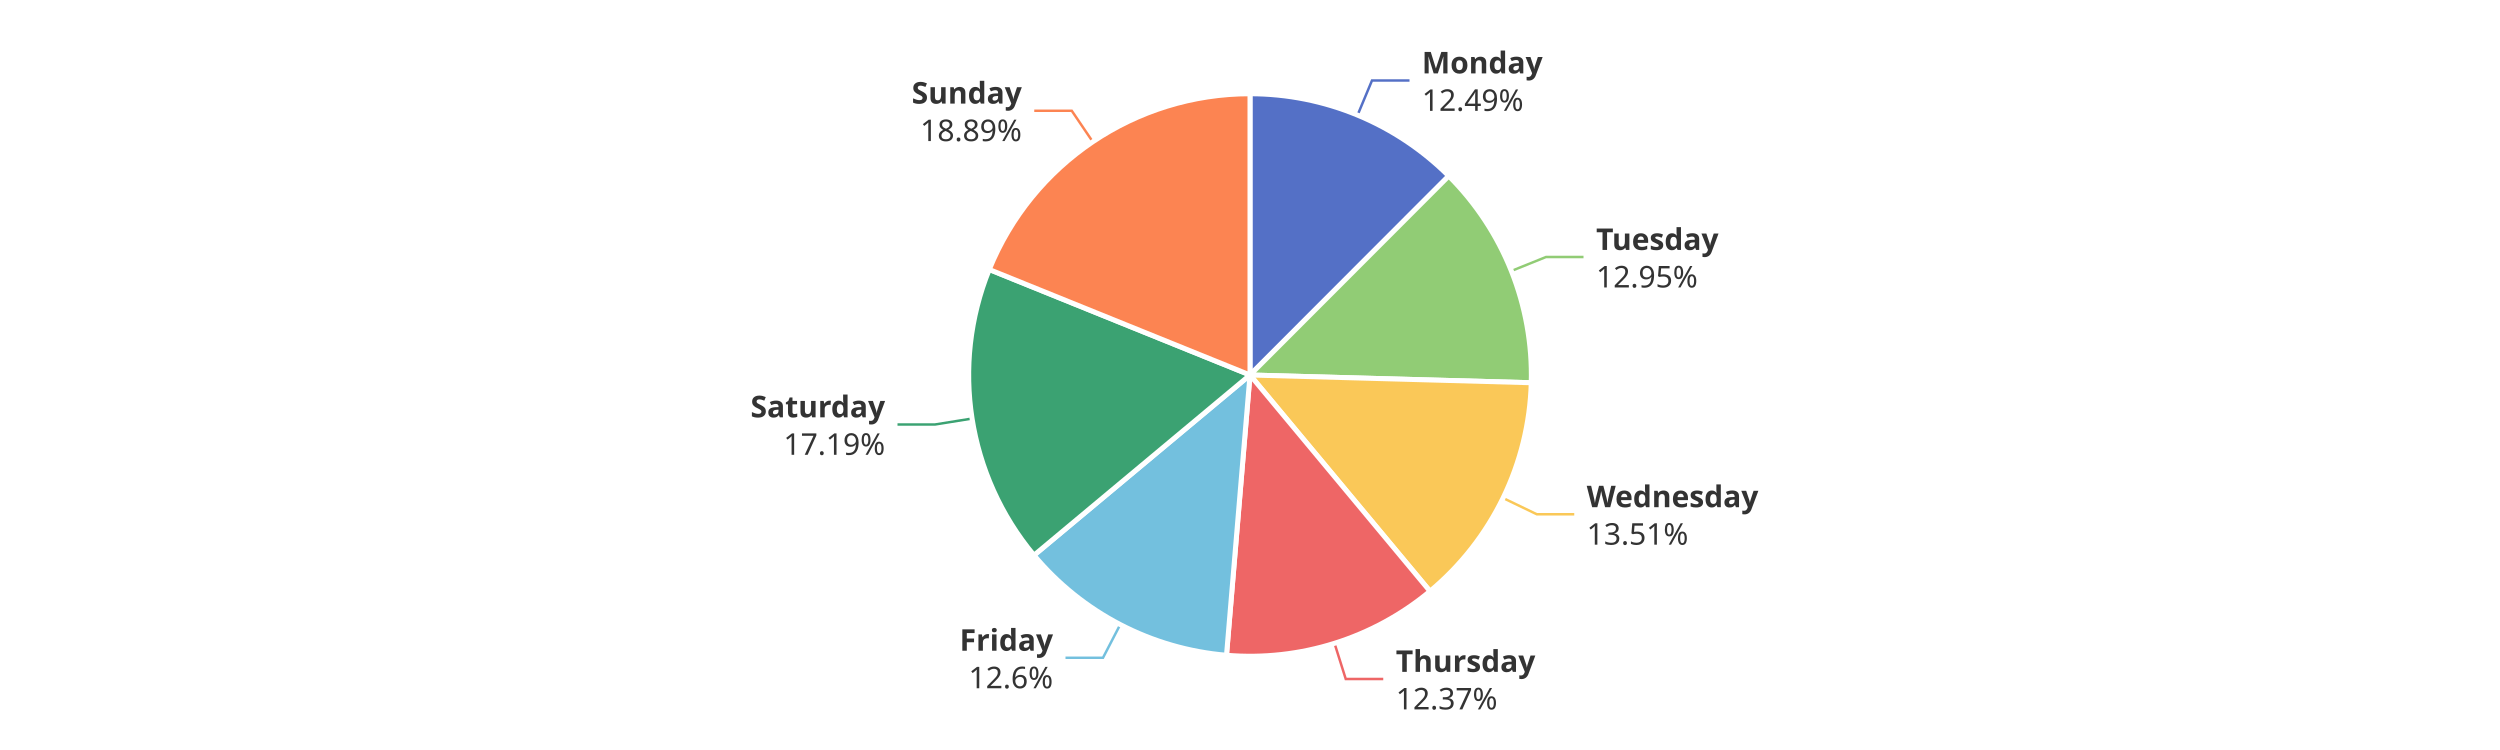
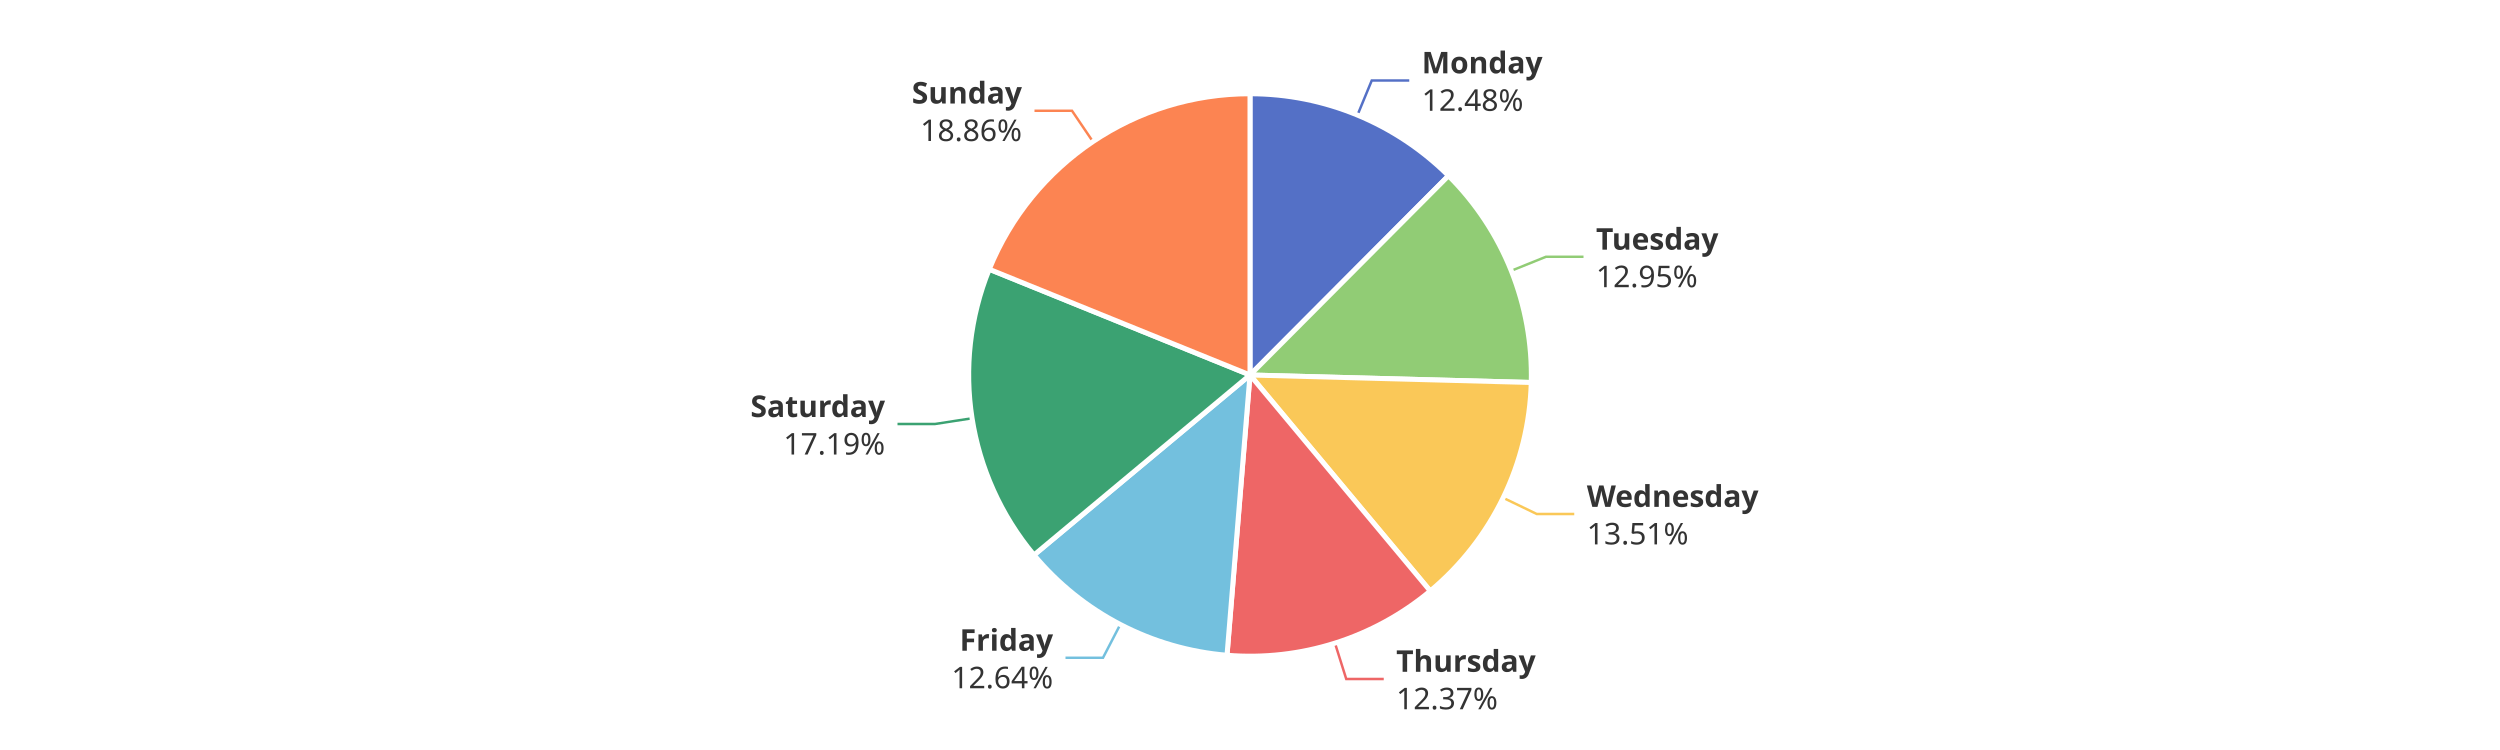
<svg xmlns="http://www.w3.org/2000/svg" width="1000" height="300" version="1.1" baseProfile="full" viewBox="0 0 1000 300">
  <rect width="1000" height="300" x="0" y="0" id="0" fill="#ffffff" />
-   <polyline points="543 46.1 548.8 32.2 563.8 32.2" fill="none" stroke="#5470c6" />
-   <polyline points="604.5 108.4 618.4 102.8 633.4 102.8" fill="none" stroke="#91cc75" />
-   <polyline points="601.2 199.2 614.7 205.7 629.7 205.7" fill="none" stroke="#fac858" />
-   <polyline points="533.8 257.3 538.3 271.6 553.3 271.6" fill="none" stroke="#ee6666" />
+   <polyline points="543 46 548.7 32.2 563.7 32.2" fill="none" stroke="#5470c6" />
+   <polyline points="604.5 108.3 618.4 102.7 633.4 102.7" fill="none" stroke="#91cc75" />
+   <polyline points="601.2 199.1 614.7 205.6 629.7 205.6" fill="none" stroke="#fac858" />
+   <polyline points="534 257.3 538.5 271.6 553.5 271.6" fill="none" stroke="#ee6666" />
  <polyline points="448.1 249.8 441.2 263.1 426.2 263.1" fill="none" stroke="#73c0de" />
-   <polyline points="388.9 167.4 374 169.8 359 169.8" fill="none" stroke="#3ba272" />
-   <polyline points="437.1 56.7 428.7 44.3 413.7 44.3" fill="none" stroke="#fc8452" />
-   <path d="M500 37.5A112.5 112.5 0 0 1 579.5 70.4L500 150Z" fill="#5470c6" stroke="#fff" stroke-width="2" stroke-linejoin="round" />
-   <path d="M579.5 70.4A112.5 112.5 0 0 1 612.5 153.1L500 150Z" fill="#91cc75" stroke="#fff" stroke-width="2" stroke-linejoin="round" />
-   <path d="M612.5 153.1A112.5 112.5 0 0 1 572 236.5L500 150Z" fill="#fac858" stroke="#fff" stroke-width="2" stroke-linejoin="round" />
-   <path d="M572 236.5A112.5 112.5 0 0 1 490.6 262.1L500 150Z" fill="#ee6666" stroke="#fff" stroke-width="2" stroke-linejoin="round" />
-   <path d="M490.6 262.1A112.5 112.5 0 0 1 413.6 222.1L500 150Z" fill="#73c0de" stroke="#fff" stroke-width="2" stroke-linejoin="round" />
-   <path d="M413.6 222.1A112.5 112.5 0 0 1 395.7 107.8L500 150Z" fill="#3ba272" stroke="#fff" stroke-width="2" stroke-linejoin="round" />
-   <path d="M395.7 107.8A112.5 112.5 0 0 1 500 37.5L500 150Z" fill="#fc8452" stroke="#fff" stroke-width="2" stroke-linejoin="round" />
-   <path d="M0 -15l42.8 0l0 30l-42.8 0Z" transform="translate(568.7598 32.192)" fill="none" />
-   <text dominant-baseline="central" text-anchor="start" style="font-size:12px;font-family:sans-serif;font-weight:bold;" y="-7.5" transform="translate(568.7598 32.192)" fill="#333" stroke="rgb(255,255,255)" stroke-width="2" paint-order="stroke" stroke-miterlimit="2">Monday</text>
-   <text dominant-baseline="central" text-anchor="start" style="font-size:12px;font-family:sans-serif;" y="7.5" transform="translate(568.7598 32.192)" fill="#333" stroke="rgb(255,255,255)" stroke-width="2" paint-order="stroke" stroke-miterlimit="2">12.49%</text>
-   <path d="M0 -15l46.2 0l0 30l-46.2 0Z" transform="translate(638.4486 102.8177)" fill="none" />
-   <text dominant-baseline="central" text-anchor="start" style="font-size:12px;font-family:sans-serif;font-weight:bold;" y="-7.5" transform="translate(638.4486 102.8177)" fill="#333" stroke="rgb(255,255,255)" stroke-width="2" paint-order="stroke" stroke-miterlimit="2">Tuesday</text>
-   <text dominant-baseline="central" text-anchor="start" style="font-size:12px;font-family:sans-serif;" y="7.5" transform="translate(638.4486 102.8177)" fill="#333" stroke="rgb(255,255,255)" stroke-width="2" paint-order="stroke" stroke-miterlimit="2">12.95%</text>
-   <path d="M0 -15l63.6 0l0 30l-63.6 0Z" transform="translate(634.6804 205.7194)" fill="none" />
-   <text dominant-baseline="central" text-anchor="start" style="font-size:12px;font-family:sans-serif;font-weight:bold;" y="-7.5" transform="translate(634.6804 205.7194)" fill="#333" stroke="rgb(255,255,255)" stroke-width="2" paint-order="stroke" stroke-miterlimit="2">Wednesday</text>
-   <text dominant-baseline="central" text-anchor="start" style="font-size:12px;font-family:sans-serif;" y="7.5" transform="translate(634.6804 205.7194)" fill="#333" stroke="rgb(255,255,255)" stroke-width="2" paint-order="stroke" stroke-miterlimit="2">13.51%</text>
-   <path d="M0 -15l50.2 0l0 30l-50.2 0Z" transform="translate(558.3352 271.6004)" fill="none" />
-   <text dominant-baseline="central" text-anchor="start" style="font-size:12px;font-family:sans-serif;font-weight:bold;" y="-7.5" transform="translate(558.3352 271.6004)" fill="#333" stroke="rgb(255,255,255)" stroke-width="2" paint-order="stroke" stroke-miterlimit="2">Thursday</text>
-   <text dominant-baseline="central" text-anchor="start" style="font-size:12px;font-family:sans-serif;" y="7.5" transform="translate(558.3352 271.6004)" fill="#333" stroke="rgb(255,255,255)" stroke-width="2" paint-order="stroke" stroke-miterlimit="2">12.37%</text>
-   <path d="M-34.2 -15l34.2 0l0 30l-34.2 0Z" transform="translate(421.2203 263.1424)" fill="none" />
-   <text dominant-baseline="central" text-anchor="end" style="font-size:12px;font-family:sans-serif;font-weight:bold;" y="-7.5" transform="translate(421.2203 263.1424)" fill="#333" stroke="rgb(255,255,255)" stroke-width="2" paint-order="stroke" stroke-miterlimit="2">Friday</text>
-   <text dominant-baseline="central" text-anchor="end" style="font-size:12px;font-family:sans-serif;" y="7.5" transform="translate(421.2203 263.1424)" fill="#333" stroke="rgb(255,255,255)" stroke-width="2" paint-order="stroke" stroke-miterlimit="2">12.6%</text>
-   <path d="M-48.2 -15l48.2 0l0 30l-48.2 0Z" transform="translate(354.042 169.7693)" fill="none" />
-   <text dominant-baseline="central" text-anchor="end" style="font-size:12px;font-family:sans-serif;font-weight:bold;" y="-7.5" transform="translate(354.042 169.7693)" fill="#333" stroke="rgb(255,255,255)" stroke-width="2" paint-order="stroke" stroke-miterlimit="2">Saturday</text>
-   <text dominant-baseline="central" text-anchor="end" style="font-size:12px;font-family:sans-serif;" y="7.5" transform="translate(354.042 169.7693)" fill="#333" stroke="rgb(255,255,255)" stroke-width="2" paint-order="stroke" stroke-miterlimit="2">17.19%</text>
-   <path d="M-40.9 -15l40.9 0l0 30l-40.9 0Z" transform="translate(408.7262 44.282)" fill="none" />
-   <text dominant-baseline="central" text-anchor="end" style="font-size:12px;font-family:sans-serif;font-weight:bold;" y="-7.5" transform="translate(408.7262 44.282)" fill="#333" stroke="rgb(255,255,255)" stroke-width="2" paint-order="stroke" stroke-miterlimit="2">Sunday</text>
-   <text dominant-baseline="central" text-anchor="end" style="font-size:12px;font-family:sans-serif;" y="7.5" transform="translate(408.7262 44.282)" fill="#333" stroke="rgb(255,255,255)" stroke-width="2" paint-order="stroke" stroke-miterlimit="2">18.89%</text>
+   <polyline points="388.8 167.3 374 169.6 359 169.6" fill="none" stroke="#3ba272" />
+   <polyline points="437.2 56.7 428.8 44.3 413.8 44.3" fill="none" stroke="#fc8452" />
+   <path d="M500 37.5A112.5 112.5 0 0 1 579.4 70.3L500 150Z" fill="#5470c6" stroke="#fff" stroke-width="2" stroke-linejoin="round" />
+   <path d="M579.4 70.3A112.5 112.5 0 0 1 612.5 153L500 150Z" fill="#91cc75" stroke="#fff" stroke-width="2" stroke-linejoin="round" />
+   <path d="M612.5 153A112.5 112.5 0 0 1 572.1 236.4L500 150Z" fill="#fac858" stroke="#fff" stroke-width="2" stroke-linejoin="round" />
+   <path d="M572.1 236.4A112.5 112.5 0 0 1 490.8 262.1L500 150Z" fill="#ee6666" stroke="#fff" stroke-width="2" stroke-linejoin="round" />
+   <path d="M490.8 262.1A112.5 112.5 0 0 1 413.6 222L500 150Z" fill="#73c0de" stroke="#fff" stroke-width="2" stroke-linejoin="round" />
+   <path d="M413.6 222A112.5 112.5 0 0 1 395.7 107.7L500 150Z" fill="#3ba272" stroke="#fff" stroke-width="2" stroke-linejoin="round" />
+   <path d="M395.7 107.7A112.5 112.5 0 0 1 500 37.5L500 150Z" fill="#fc8452" stroke="#fff" stroke-width="2" stroke-linejoin="round" />
+   <path d="M0 -15l42.8 0l0 30l-42.8 0Z" transform="translate(568.7135 32.1728)" fill="none" />
+   <text dominant-baseline="central" text-anchor="start" style="font-size:12px;font-family:sans-serif;font-weight:bold;" y="-7.5" transform="translate(568.7135 32.1728)" fill="#333" stroke="rgb(255,255,255)" stroke-width="2" paint-order="stroke" stroke-miterlimit="2">Monday</text>
+   <text dominant-baseline="central" text-anchor="start" style="font-size:12px;font-family:sans-serif;" y="7.5" transform="translate(568.7135 32.1728)" fill="#333" stroke="rgb(255,255,255)" stroke-width="2" paint-order="stroke" stroke-miterlimit="2">12.48%</text>
+   <path d="M0 -15l46.2 0l0 30l-46.2 0Z" transform="translate(638.4077 102.715)" fill="none" />
+   <text dominant-baseline="central" text-anchor="start" style="font-size:12px;font-family:sans-serif;font-weight:bold;" y="-7.5" transform="translate(638.4077 102.715)" fill="#333" stroke="rgb(255,255,255)" stroke-width="2" paint-order="stroke" stroke-miterlimit="2">Tuesday</text>
+   <text dominant-baseline="central" text-anchor="start" style="font-size:12px;font-family:sans-serif;" y="7.5" transform="translate(638.4077 102.715)" fill="#333" stroke="rgb(255,255,255)" stroke-width="2" paint-order="stroke" stroke-miterlimit="2">12.95%</text>
+   <path d="M0 -15l63.6 0l0 30l-63.6 0Z" transform="translate(634.7379 205.601)" fill="none" />
+   <text dominant-baseline="central" text-anchor="start" style="font-size:12px;font-family:sans-serif;font-weight:bold;" y="-7.5" transform="translate(634.7379 205.601)" fill="#333" stroke="rgb(255,255,255)" stroke-width="2" paint-order="stroke" stroke-miterlimit="2">Wednesday</text>
+   <text dominant-baseline="central" text-anchor="start" style="font-size:12px;font-family:sans-serif;" y="7.5" transform="translate(634.7379 205.601)" fill="#333" stroke="rgb(255,255,255)" stroke-width="2" paint-order="stroke" stroke-miterlimit="2">13.51%</text>
+   <path d="M0 -15l50.2 0l0 30l-50.2 0Z" transform="translate(558.4806 271.5545)" fill="none" />
+   <text dominant-baseline="central" text-anchor="start" style="font-size:12px;font-family:sans-serif;font-weight:bold;" y="-7.5" transform="translate(558.4806 271.5545)" fill="#333" stroke="rgb(255,255,255)" stroke-width="2" paint-order="stroke" stroke-miterlimit="2">Thursday</text>
+   <text dominant-baseline="central" text-anchor="start" style="font-size:12px;font-family:sans-serif;" y="7.5" transform="translate(558.4806 271.5545)" fill="#333" stroke="rgb(255,255,255)" stroke-width="2" paint-order="stroke" stroke-miterlimit="2">12.37%</text>
+   <path d="M-40.9 -15l40.9 0l0 30l-40.9 0Z" transform="translate(421.2312 263.148)" fill="none" />
+   <text dominant-baseline="central" text-anchor="end" style="font-size:12px;font-family:sans-serif;font-weight:bold;" y="-7.5" transform="translate(421.2312 263.148)" fill="#333" stroke="rgb(255,255,255)" stroke-width="2" paint-order="stroke" stroke-miterlimit="2">Friday</text>
+   <text dominant-baseline="central" text-anchor="end" style="font-size:12px;font-family:sans-serif;" y="7.5" transform="translate(421.2312 263.148)" fill="#333" stroke="rgb(255,255,255)" stroke-width="2" paint-order="stroke" stroke-miterlimit="2">12.64%</text>
+   <path d="M-48.2 -15l48.2 0l0 30l-48.2 0Z" transform="translate(354.0228 169.6467)" fill="none" />
+   <text dominant-baseline="central" text-anchor="end" style="font-size:12px;font-family:sans-serif;font-weight:bold;" y="-7.5" transform="translate(354.0228 169.6467)" fill="#333" stroke="rgb(255,255,255)" stroke-width="2" paint-order="stroke" stroke-miterlimit="2">Saturday</text>
+   <text dominant-baseline="central" text-anchor="end" style="font-size:12px;font-family:sans-serif;" y="7.5" transform="translate(354.0228 169.6467)" fill="#333" stroke="rgb(255,255,255)" stroke-width="2" paint-order="stroke" stroke-miterlimit="2">17.19%</text>
+   <path d="M-40.9 -15l40.9 0l0 30l-40.9 0Z" transform="translate(408.7719 44.2512)" fill="none" />
+   <text dominant-baseline="central" text-anchor="end" style="font-size:12px;font-family:sans-serif;font-weight:bold;" y="-7.5" transform="translate(408.7719 44.2512)" fill="#333" stroke="rgb(255,255,255)" stroke-width="2" paint-order="stroke" stroke-miterlimit="2">Sunday</text>
+   <text dominant-baseline="central" text-anchor="end" style="font-size:12px;font-family:sans-serif;" y="7.5" transform="translate(408.7719 44.2512)" fill="#333" stroke="rgb(255,255,255)" stroke-width="2" paint-order="stroke" stroke-miterlimit="2">18.86%</text>
</svg>
